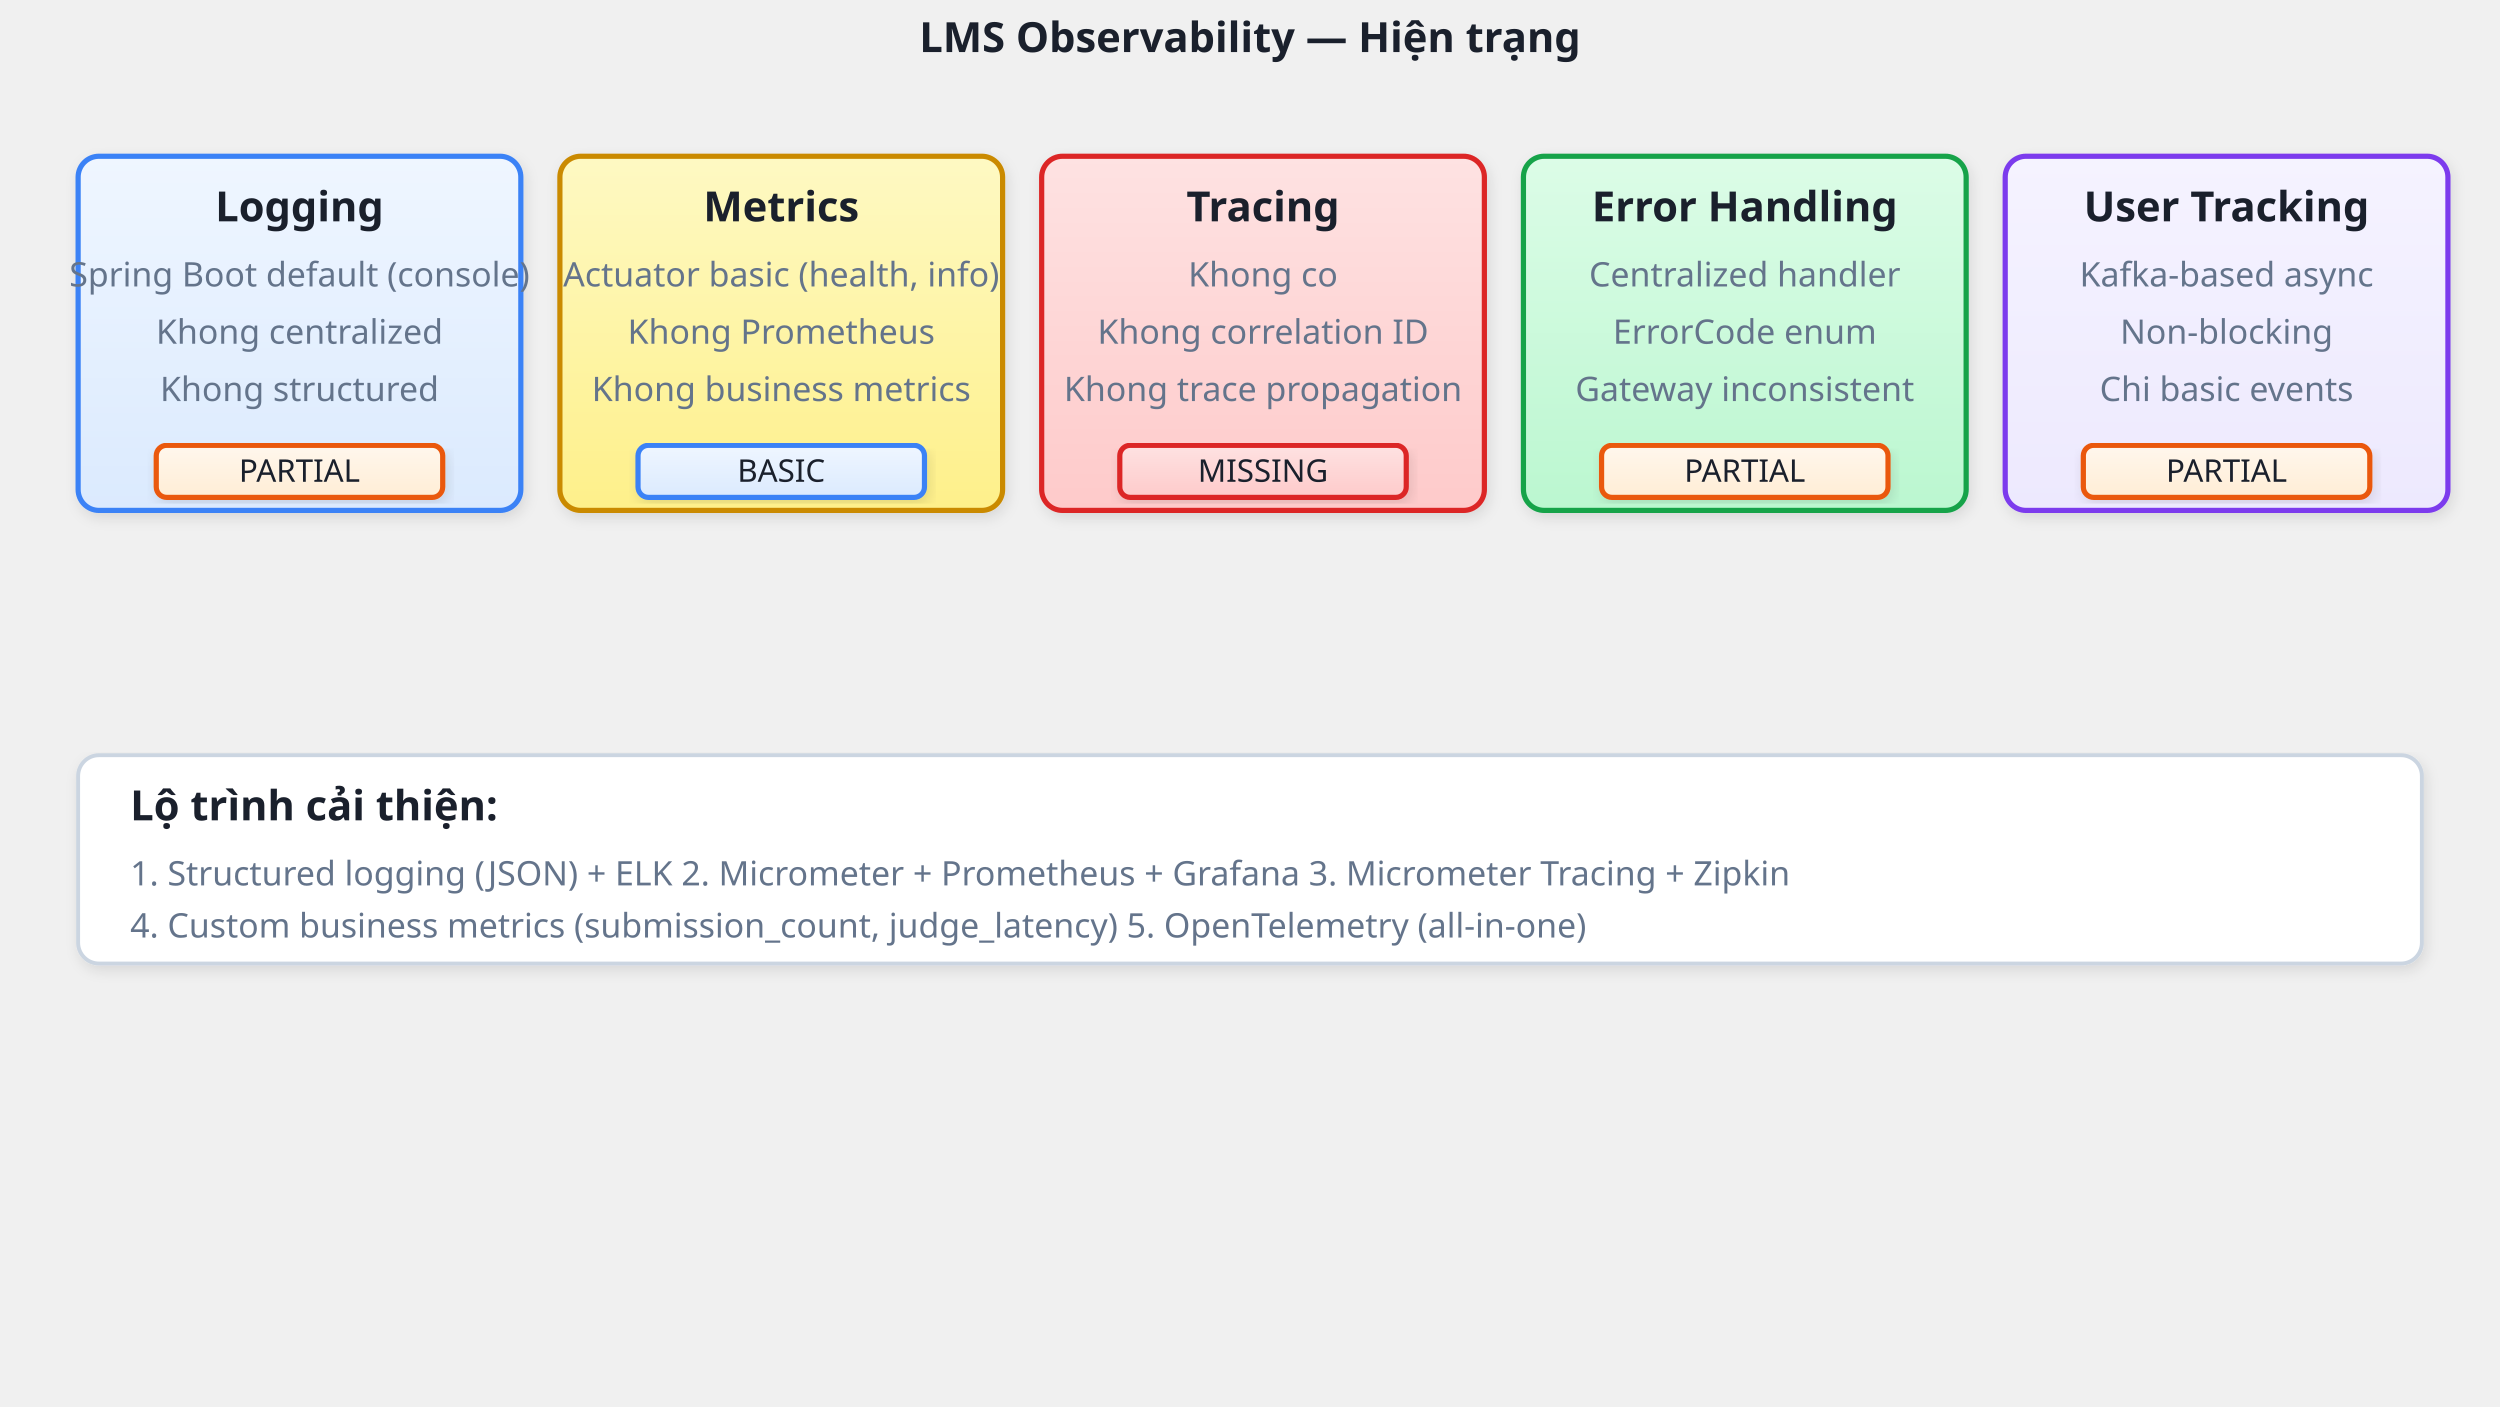
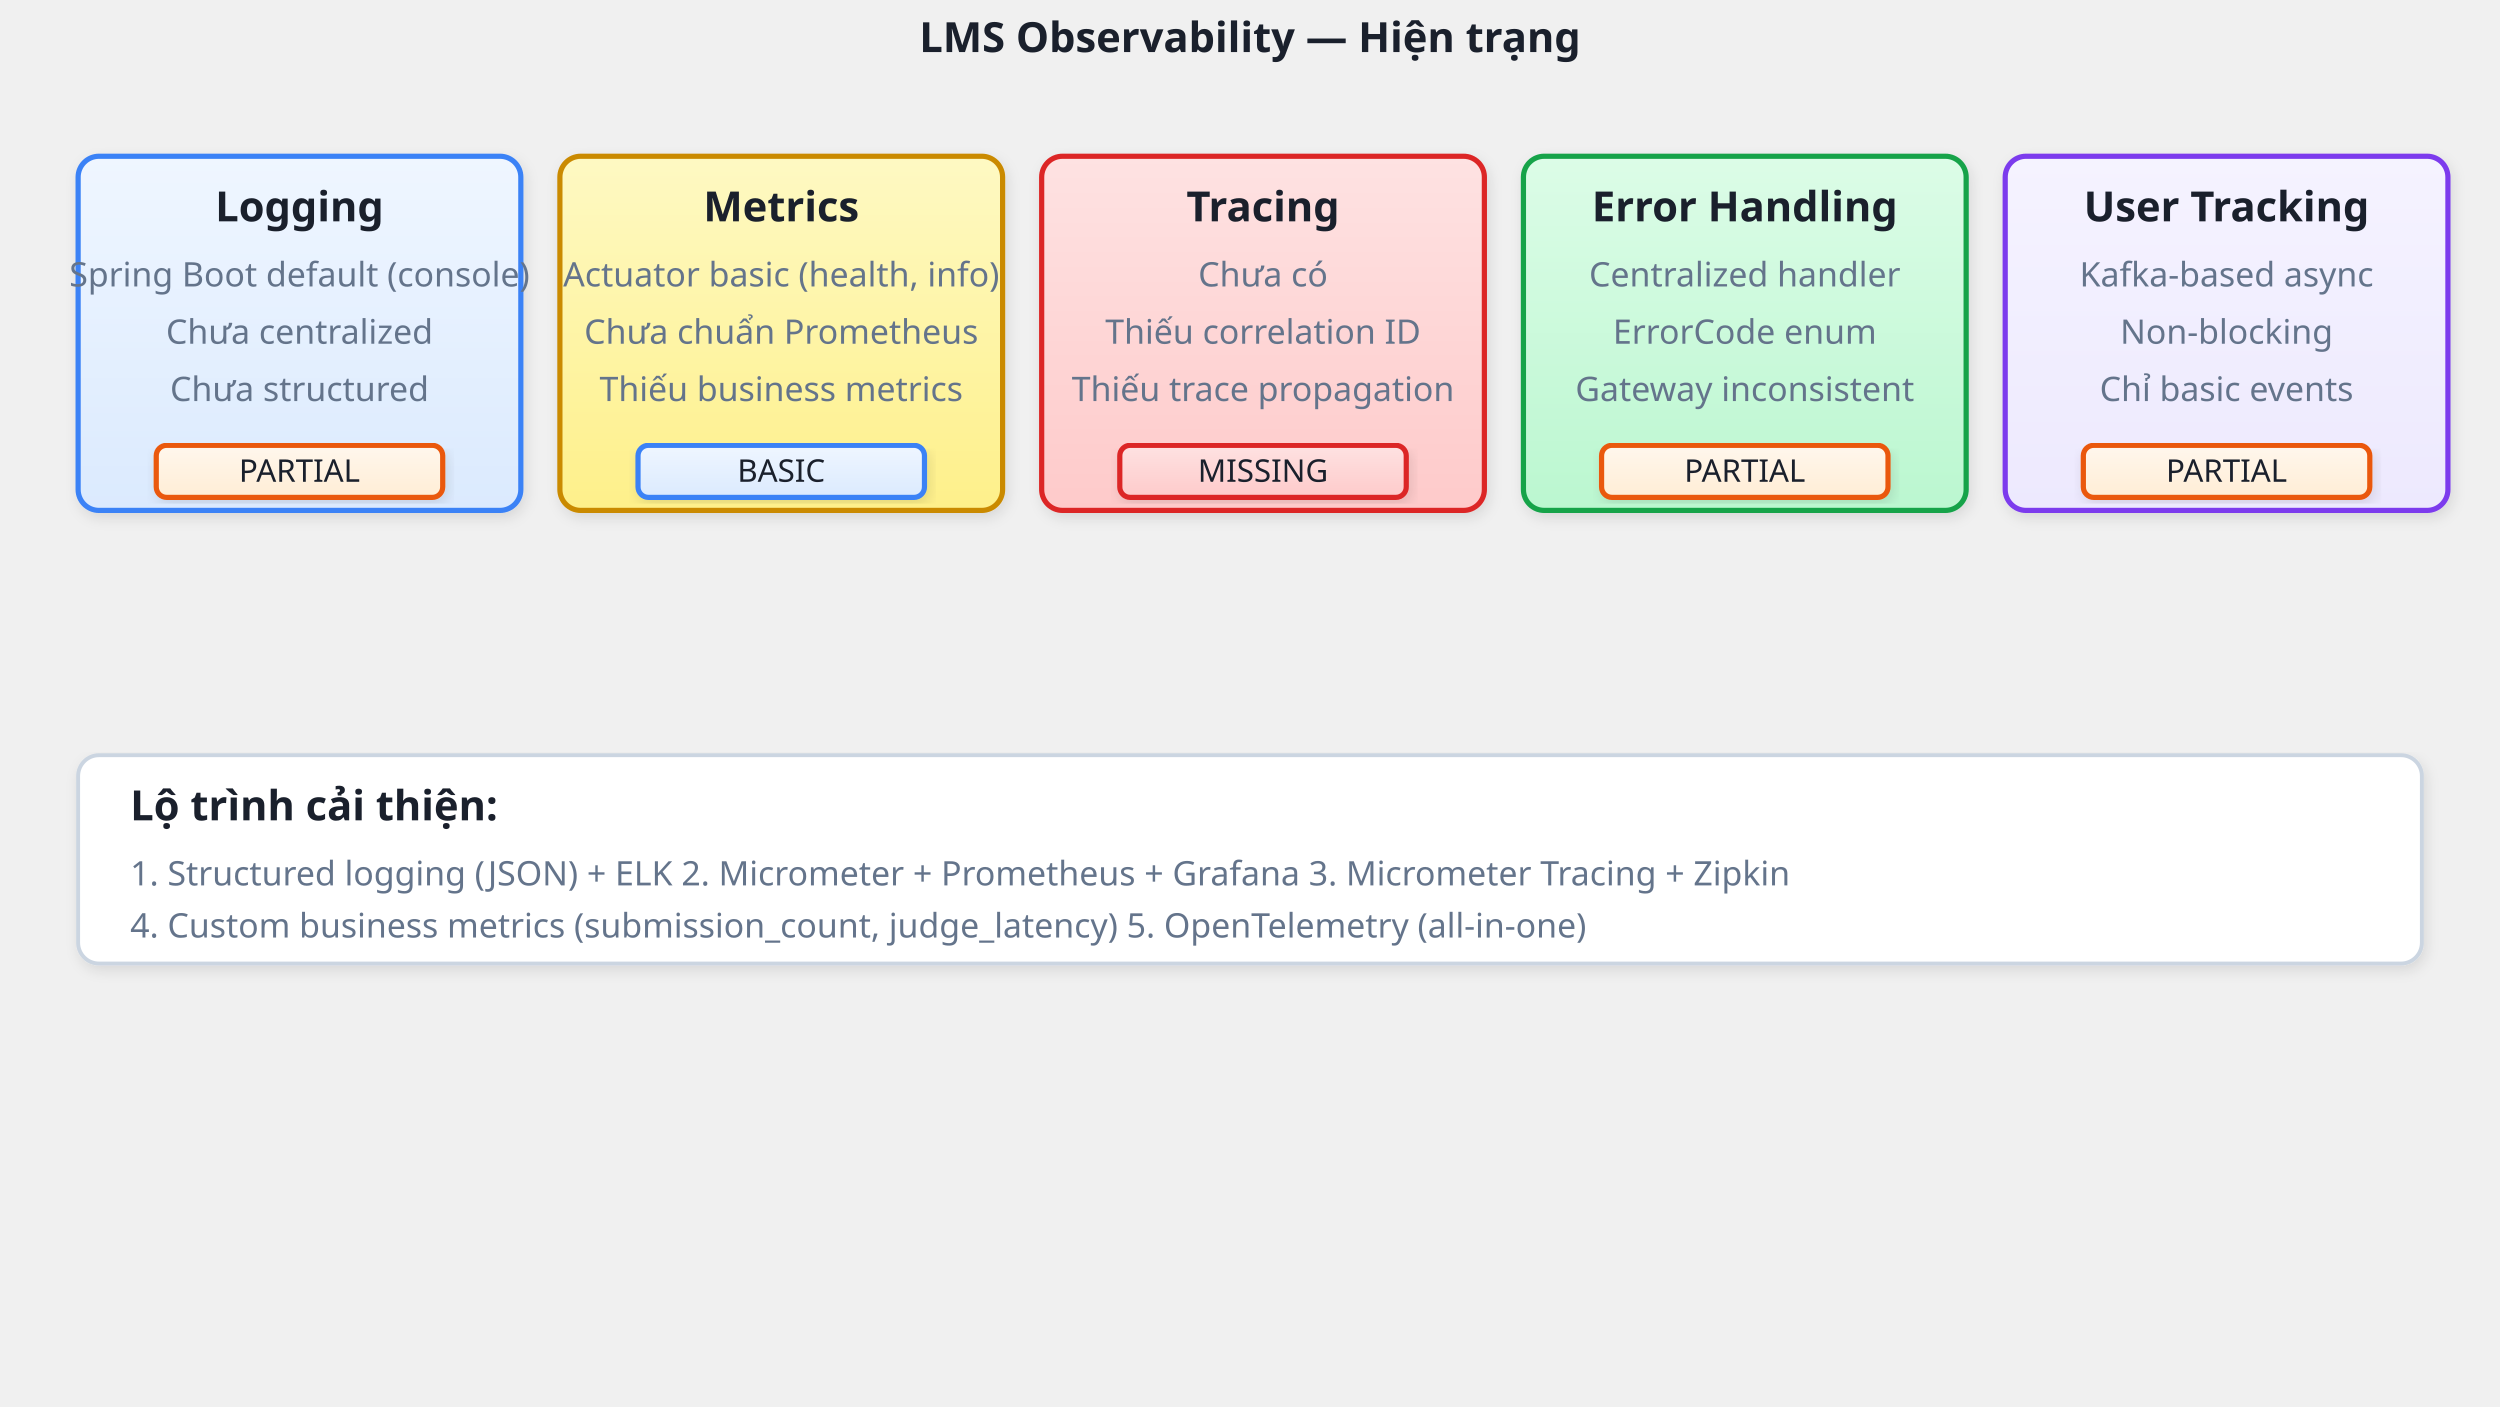
<svg xmlns="http://www.w3.org/2000/svg" viewBox="0 0 960 540" width="100%" height="100%">
  <defs>
    <marker id="arrowhead" markerWidth="10" markerHeight="7" refX="9" refY="3.5" orient="auto">
      <polygon points="0 0, 10 3.5, 0 7" fill="#64748b" />
    </marker>
    <marker id="arrowhead-danger" markerWidth="10" markerHeight="7" refX="9" refY="3.5" orient="auto">
      <polygon points="0 0, 10 3.5, 0 7" fill="#dc2626" />
    </marker>
    <filter id="shadow" x="-4%" y="-4%" width="108%" height="116%">
      <feDropShadow dx="1" dy="2" stdDeviation="2.5" flood-color="#0000001a" />
    </filter>
    <linearGradient id="grad-service" x1="0" y1="0" x2="0" y2="1">
      <stop offset="0%" stop-color="#e6f4f3" />
      <stop offset="100%" stop-color="#ccebe8" />
    </linearGradient>
    <linearGradient id="grad-storage" x1="0" y1="0" x2="0" y2="1">
      <stop offset="0%" stop-color="#dbeafe" />
      <stop offset="100%" stop-color="#bfdbfe" />
    </linearGradient>
    <linearGradient id="grad-event" x1="0" y1="0" x2="0" y2="1">
      <stop offset="0%" stop-color="#fef9c3" />
      <stop offset="100%" stop-color="#fef08a" />
    </linearGradient>
    <linearGradient id="grad-success" x1="0" y1="0" x2="0" y2="1">
      <stop offset="0%" stop-color="#dcfce7" />
      <stop offset="100%" stop-color="#bbf7d0" />
    </linearGradient>
    <linearGradient id="grad-danger" x1="0" y1="0" x2="0" y2="1">
      <stop offset="0%" stop-color="#fee2e2" />
      <stop offset="100%" stop-color="#fecaca" />
    </linearGradient>
    <linearGradient id="grad-warning" x1="0" y1="0" x2="0" y2="1">
      <stop offset="0%" stop-color="#fff7ed" />
      <stop offset="100%" stop-color="#ffedd5" />
    </linearGradient>
    <linearGradient id="grad-info" x1="0" y1="0" x2="0" y2="1">
      <stop offset="0%" stop-color="#eff6ff" />
      <stop offset="100%" stop-color="#dbeafe" />
    </linearGradient>
    <linearGradient id="grad-highlight" x1="0" y1="0" x2="0" y2="1">
      <stop offset="0%" stop-color="#f5f3ff" />
      <stop offset="100%" stop-color="#ede9fe" />
    </linearGradient>
    <linearGradient id="grad-legacy" x1="0" y1="0" x2="0" y2="1">
      <stop offset="0%" stop-color="#f3f4f6" />
      <stop offset="100%" stop-color="#e5e7eb" />
    </linearGradient>
  </defs>
  <style>
    text {
      font-family: 'Segoe UI', system-ui, -apple-system, sans-serif;
      font-size: 14px;
      fill: #1a202c;
    }
    .title { font-weight: 600; font-size: 16px; }
    .small { font-size: 12px; }
    .subtitle { font-size: 13px; fill: #64748b; }
    .mono { font-family: 'Consolas', 'DejaVu Sans Mono', monospace; font-size: 12px; }

    .cluster { fill: #f8fafc; stroke: #94a3b8; stroke-width: 1.5; stroke-dasharray: 6 3; }
    .service { fill: url(#grad-service); stroke: #0f766e; stroke-width: 2.0; filter: url(#shadow); }
    .storage { fill: url(#grad-storage); stroke: #2563eb; stroke-width: 2.0; filter: url(#shadow); }
    .event   { fill: url(#grad-event);   stroke: #ca8a04;   stroke-width: 2.0; filter: url(#shadow); }
    .success { fill: url(#grad-success); stroke: #16a34a; stroke-width: 2.0; filter: url(#shadow); }
    .danger  { fill: url(#grad-danger);  stroke: #dc2626;  stroke-width: 2.0; filter: url(#shadow); }
    .warning { fill: url(#grad-warning); stroke: #ea580c; stroke-width: 2.0; filter: url(#shadow); }
    .info    { fill: url(#grad-info);    stroke: #3b82f6;    stroke-width: 2.0; filter: url(#shadow); }
    .highlight { fill: url(#grad-highlight); stroke: #7c3aed; stroke-width: 2.0; filter: url(#shadow); }
    .legacy  { fill: url(#grad-legacy);  stroke: #9ca3af;  stroke-width: 1.5; filter: url(#shadow); }
    .note    { fill: #ffffff;    stroke: #cbd5e1;   stroke-width: 1.5; filter: url(#shadow); }
    .step    { fill: #ffffff;    stroke: #94a3b8;         stroke-width: 1.5; filter: url(#shadow); }

    .service-flat { fill: #e6f4f3; stroke: #0f766e; stroke-width: 1.5; }
    .storage-flat { fill: #dbeafe; stroke: #2563eb; stroke-width: 1.5; }
    .event-flat   { fill: #fef9c3;   stroke: #ca8a04;   stroke-width: 1.5; }

    .arrow {
      stroke: #64748b; stroke-width: 1.5; fill: none;
      marker-end: url(#arrowhead);
    }
    .arrow-dashed {
      stroke: #64748b; stroke-width: 1.5; fill: none;
      stroke-dasharray: 6 3; marker-end: url(#arrowhead);
    }
    .arrow-danger {
      stroke: #dc2626; stroke-width: 2.0; fill: none;
      marker-end: url(#arrowhead-danger);
    }
    .arrow-bg { fill: #ffffff; opacity: 0.92; }
    .lifeline {
      stroke: #94a3b8; stroke-width: 1.0;
      stroke-dasharray: 4 3; fill: none;
    }
    .separator {
      stroke: #cbd5e1; stroke-width: 1.0;
    }
  </style>
  <text x="480" y="20" text-anchor="middle" class="title">LMS Observability — Hiện trạng</text>
  <rect x="30" y="60" width="170" height="136" rx="8" class="info" />
  <text x="115" y="85" text-anchor="middle" class="title">Logging</text>
  <text x="115" y="110" text-anchor="middle" class="subtitle">Spring Boot default (console)</text>
-   <text x="115" y="132" text-anchor="middle" class="subtitle">Khong centralized</text>
-   <text x="115" y="154" text-anchor="middle" class="subtitle">Khong structured</text>
+   <text x="115" y="132" text-anchor="middle" class="subtitle">Chưa centralized</text>
+   <text x="115" y="154" text-anchor="middle" class="subtitle">Chưa structured</text>
  <rect x="60" y="171" width="110" height="20" rx="4" class="warning" />
  <text x="115" y="185" text-anchor="middle" class="small">PARTIAL</text>
  <rect x="215" y="60" width="170" height="136" rx="8" class="event" />
  <text x="300" y="85" text-anchor="middle" class="title">Metrics</text>
  <text x="300" y="110" text-anchor="middle" class="subtitle">Actuator basic (health, info)</text>
-   <text x="300" y="132" text-anchor="middle" class="subtitle">Khong Prometheus</text>
-   <text x="300" y="154" text-anchor="middle" class="subtitle">Khong business metrics</text>
+   <text x="300" y="132" text-anchor="middle" class="subtitle">Chưa chuẩn Prometheus</text>
+   <text x="300" y="154" text-anchor="middle" class="subtitle">Thiếu business metrics</text>
  <rect x="245" y="171" width="110" height="20" rx="4" class="info" />
  <text x="300" y="185" text-anchor="middle" class="small">BASIC</text>
  <rect x="400" y="60" width="170" height="136" rx="8" class="danger" />
  <text x="485" y="85" text-anchor="middle" class="title">Tracing</text>
-   <text x="485" y="110" text-anchor="middle" class="subtitle">Khong co</text>
-   <text x="485" y="132" text-anchor="middle" class="subtitle">Khong correlation ID</text>
-   <text x="485" y="154" text-anchor="middle" class="subtitle">Khong trace propagation</text>
+   <text x="485" y="110" text-anchor="middle" class="subtitle">Chưa có</text>
+   <text x="485" y="132" text-anchor="middle" class="subtitle">Thiếu correlation ID</text>
+   <text x="485" y="154" text-anchor="middle" class="subtitle">Thiếu trace propagation</text>
  <rect x="430" y="171" width="110" height="20" rx="4" class="danger" />
  <text x="485" y="185" text-anchor="middle" class="small">MISSING</text>
  <rect x="585" y="60" width="170" height="136" rx="8" class="success" />
  <text x="670" y="85" text-anchor="middle" class="title">Error Handling</text>
  <text x="670" y="110" text-anchor="middle" class="subtitle">Centralized handler</text>
  <text x="670" y="132" text-anchor="middle" class="subtitle">ErrorCode enum</text>
  <text x="670" y="154" text-anchor="middle" class="subtitle">Gateway inconsistent</text>
  <rect x="615" y="171" width="110" height="20" rx="4" class="warning" />
  <text x="670" y="185" text-anchor="middle" class="small">PARTIAL</text>
  <rect x="770" y="60" width="170" height="136" rx="8" class="highlight" />
  <text x="855" y="85" text-anchor="middle" class="title">User Tracking</text>
  <text x="855" y="110" text-anchor="middle" class="subtitle">Kafka-based async</text>
  <text x="855" y="132" text-anchor="middle" class="subtitle">Non-blocking</text>
-   <text x="855" y="154" text-anchor="middle" class="subtitle">Chi basic events</text>
+   <text x="855" y="154" text-anchor="middle" class="subtitle">Chỉ basic events</text>
  <rect x="800" y="171" width="110" height="20" rx="4" class="warning" />
  <text x="855" y="185" text-anchor="middle" class="small">PARTIAL</text>
  <rect x="30" y="290" width="900" height="80" rx="8" class="note" />
  <text x="50" y="315" class="title">Lộ trình cải thiện:</text>
  <text x="50" y="340" class="subtitle">1. Structured logging (JSON) + ELK  2. Micrometer + Prometheus + Grafana  3. Micrometer Tracing + Zipkin</text>
  <text x="50" y="360" class="subtitle">4. Custom business metrics (submission_count, judge_latency)  5. OpenTelemetry (all-in-one)</text>
</svg>
